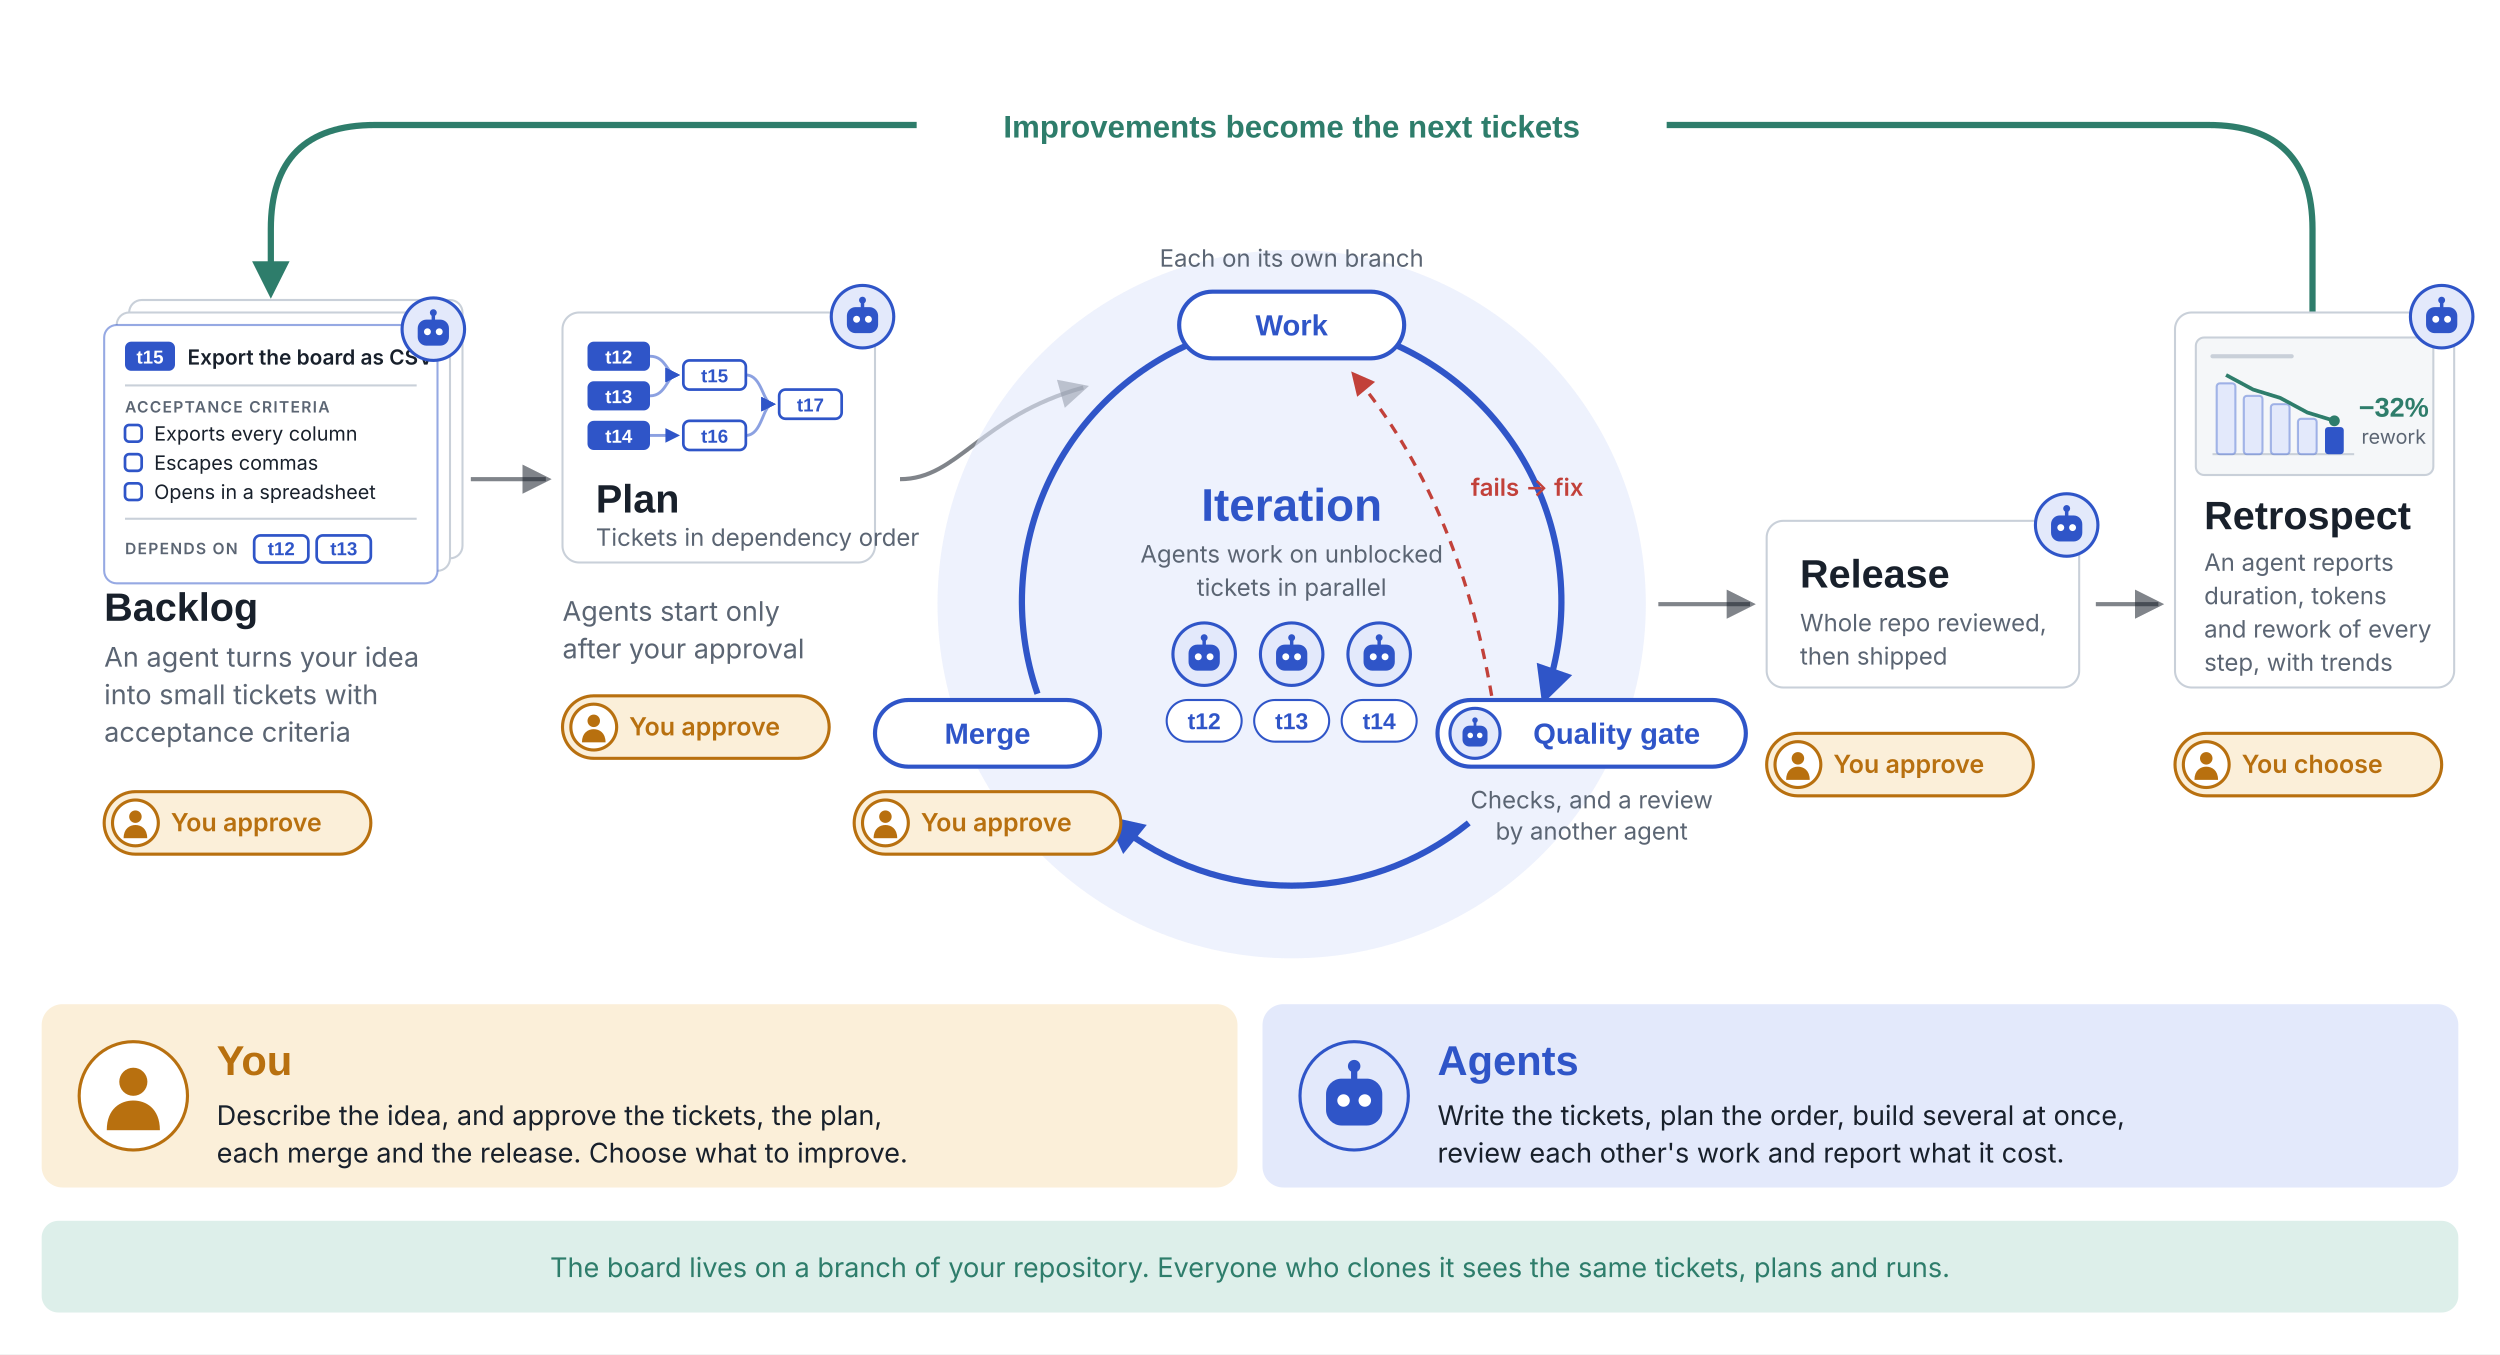
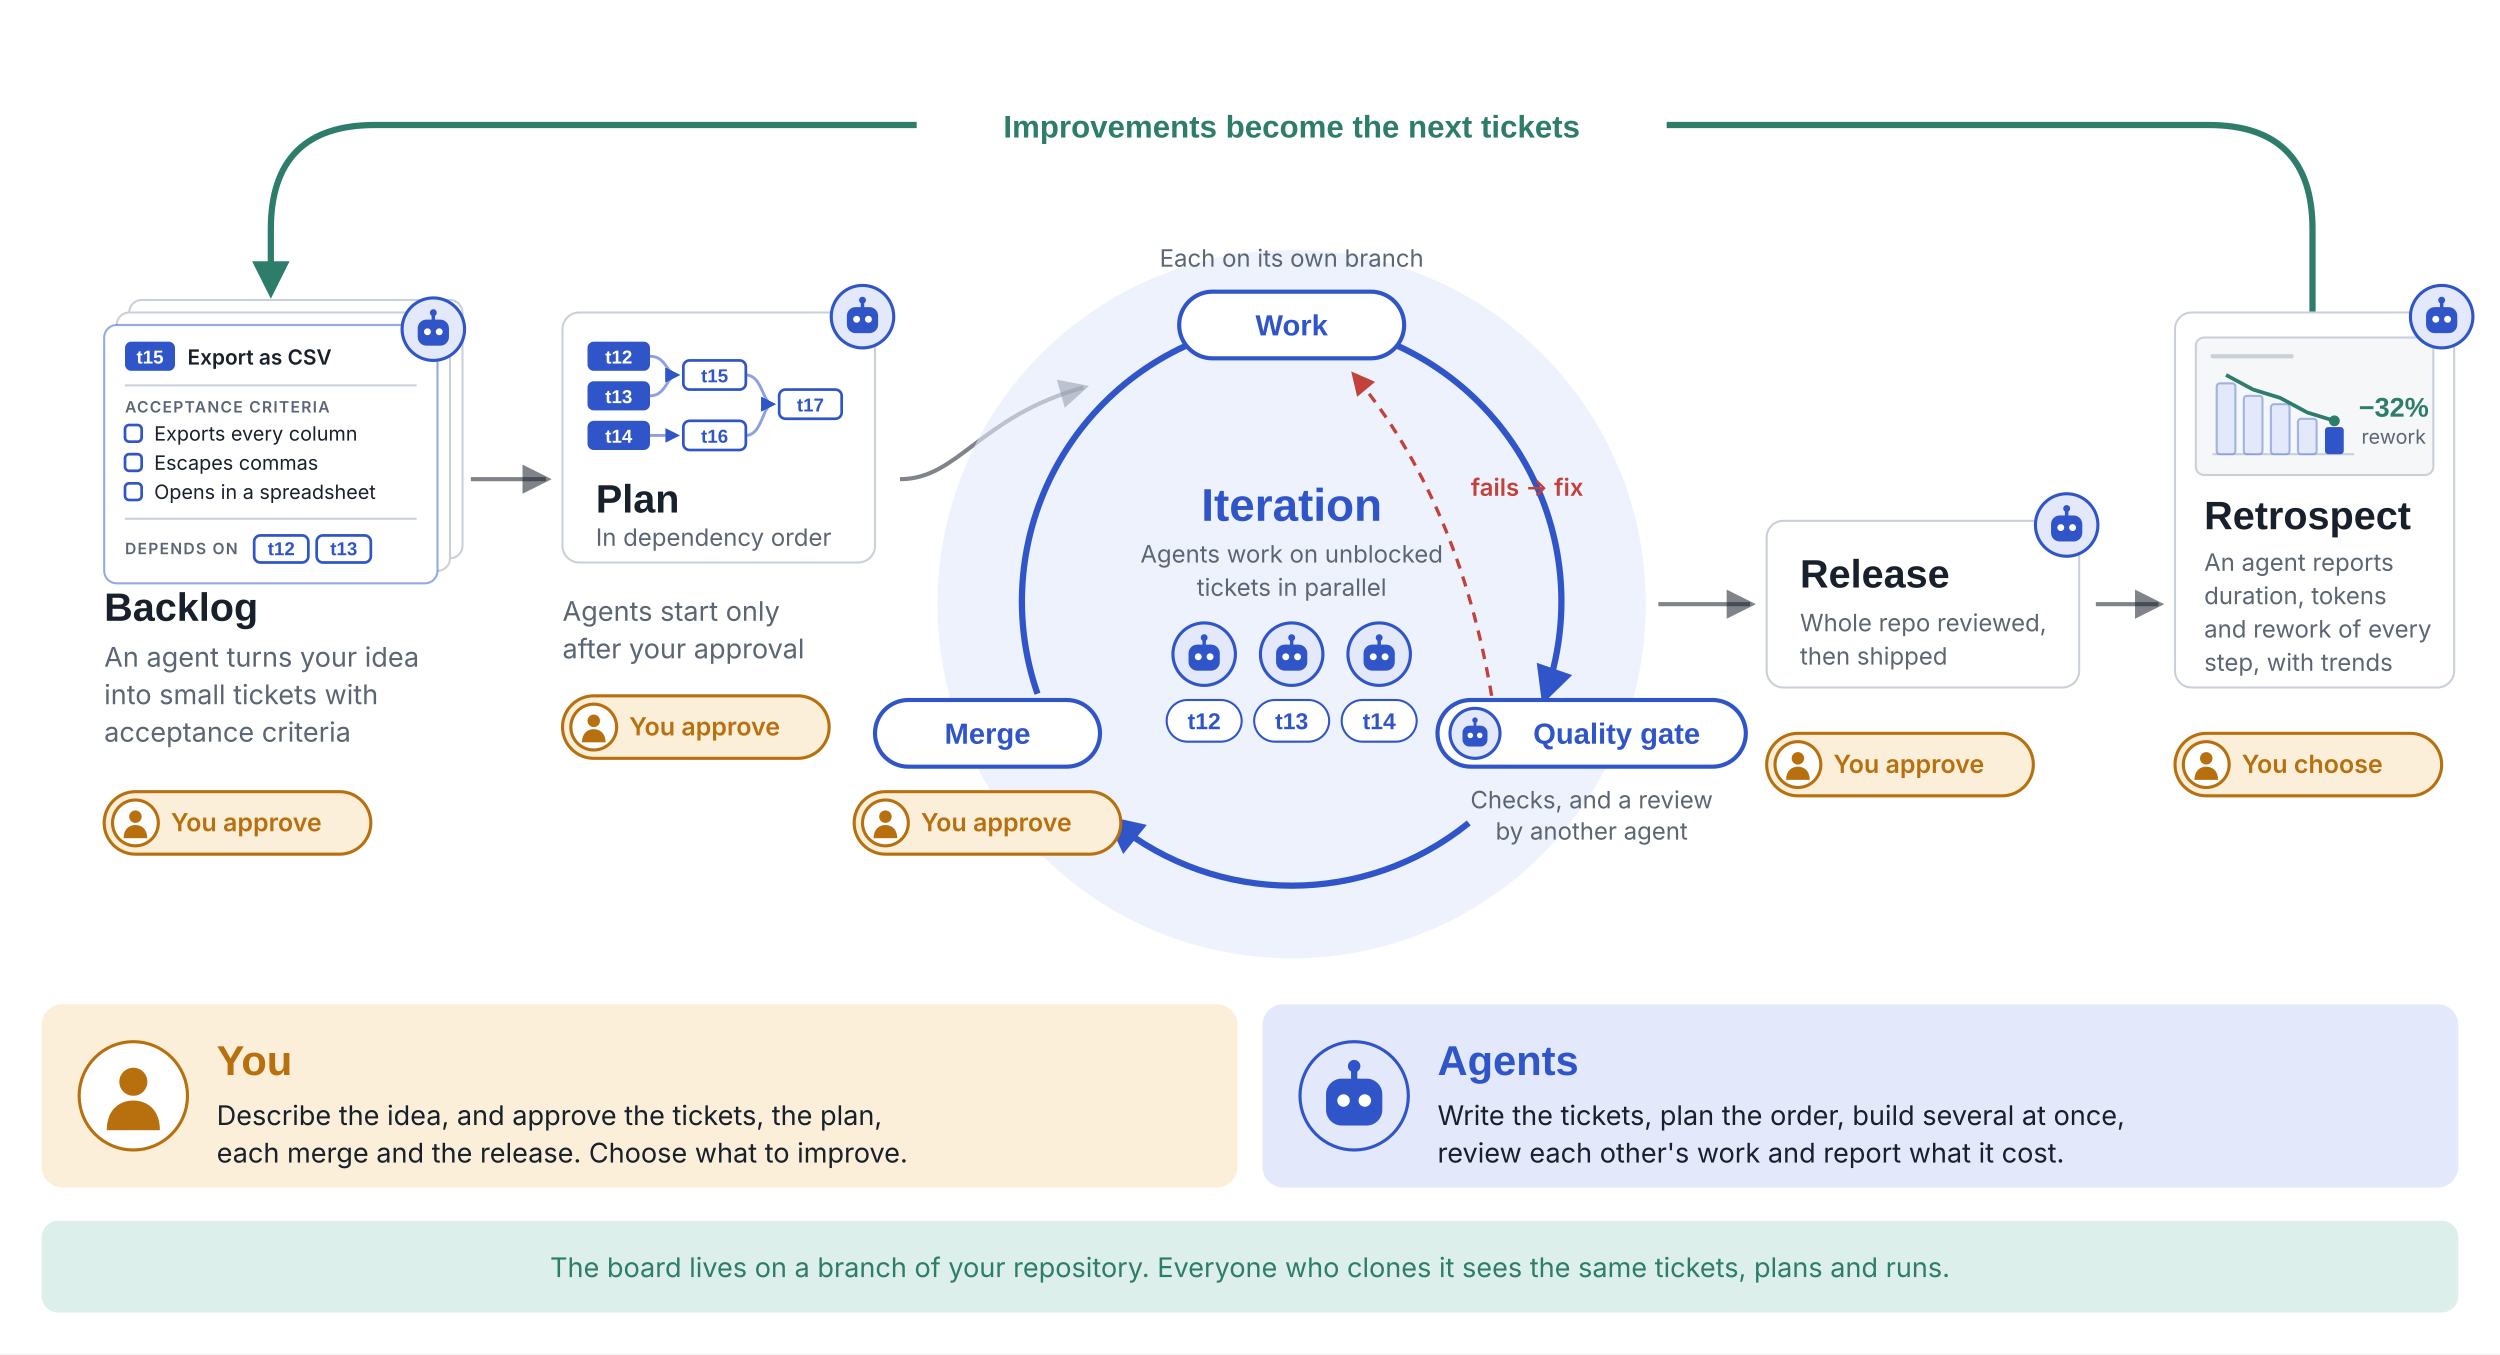
<svg xmlns="http://www.w3.org/2000/svg" viewBox="0 0 1200 650" width="1200" height="650" role="img" aria-labelledby="fig-title fig-desc">
  <style>
    text { font-family: "Inter", "Segoe UI", system-ui, -apple-system, "Helvetica Neue", Arial, sans-serif; fill: #18202B; }
    .t-title, .t-iter, .t-node, .t-chip, .t-loop, .t-actor-you, .t-actor-agent, .t-tk-id, .t-dn, .t-dn-ready, .t-kpi { font-family: "Space Grotesk", "Segoe UI", system-ui, -apple-system, "Helvetica Neue", Arial, sans-serif; }
    .bg { fill: #FFFFFF; }
    .t-title { font-weight: 600; font-size: 19px; }
    .t-iter { font-weight: 700; font-size: 22px; fill: #2F55C8; }
    .t-node { font-weight: 600; font-size: 14px; fill: #2F55C8; }
    .t-body { font-size: 13px; fill: #5B6573; }
    .t-small { font-size: 11.5px; fill: #5B6573; }
    .t-stamp { font-size: 12px; font-weight: 600; fill: #B8700F; }
    .t-chip { font-size: 11px; font-weight: 600; fill: #2F55C8; }
    .t-rework { font-size: 11.5px; font-weight: 600; fill: #C2413A; }
    .t-loop { font-size: 15px; font-weight: 600; fill: #2E7D6B; }
    .t-band { font-size: 13px; fill: #2E7D6B; }
    .t-actor-you { font-size: 20px; font-weight: 700; fill: #B8700F; }
    .t-actor-agent { font-size: 20px; font-weight: 700; fill: #2F55C8; }
    .t-actor { font-size: 13px; fill: #18202B; }
    .ticket { fill: #FFFFFF; stroke: #C9D0D9; }
    .ticket-line { stroke: #C9D0D9; stroke-width: 2; stroke-linecap: round; }
    .ticket-box { fill: none; stroke: #2F55C8; stroke-width: 1.3; }
    .box { fill: #FFFFFF; stroke: #C9D0D9; }
    .ring { fill: #E3E9FB; stroke: none; opacity: .6; }
    .cycle { stroke: #2F55C8; stroke-width: 3; fill: none; }
    .node { fill: #FFFFFF; stroke: #2F55C8; stroke-width: 2; }
    .chip { fill: #FFFFFF; stroke: #2F55C8; stroke-width: 1; }
    .stamp { fill: #FBEFD9; stroke: #B8700F; stroke-width: 1.5; }
    .flow { stroke: #18202B; stroke-opacity: .55; stroke-width: 2; fill: none; }
    .rework { stroke: #C2413A; stroke-width: 1.6; stroke-dasharray: 5 4; fill: none; }
    .loop { stroke: #2E7D6B; stroke-width: 3; fill: none; }
    .band { fill: #DDEFEA; }
    .ah-flow { fill: #18202B; fill-opacity: .55; }
    .ah-agent { fill: #2F55C8; }
    .ah-rework { fill: #C2413A; }
    .ah-loop { fill: #2E7D6B; }
    .label-bg { fill: #FFFFFF; }
    .tk-front { stroke: #2F55C8; stroke-opacity: .5; }
    .tk-id { fill: #2F55C8; }
    .t-tk-id { font-size: 9px; font-weight: 700; fill: #FFFFFF; }
    .t-tk-title { font-size: 10px; font-weight: 600; fill: #18202B; }
    .t-tk-label { font-size: 7.5px; font-weight: 600; letter-spacing: .08em; fill: #5B6573; }
    .t-tk { font-size: 9.5px; fill: #18202B; }
    .dep { stroke: #2F55C8; stroke-opacity: .55; stroke-width: 1.4; fill: none; }
    .dn { fill: #FFFFFF; stroke: #2F55C8; stroke-width: 1.3; }
    .dn-ready { fill: #2F55C8; }
    .t-dn, .t-dn-ready { font-size: 9px; font-weight: 600; }
    .t-dn { fill: #2F55C8; }
    .t-dn-ready { fill: #FFFFFF; }
    .mini { fill: #F5F7F9; stroke: #C9D0D9; }
    .axis { stroke: #C9D0D9; stroke-width: 1; }
    .rbar { fill: #E3E9FB; stroke: #2F55C8; stroke-opacity: .4; }
    .rbar-now { fill: #2F55C8; }
    .trend { stroke: #2E7D6B; stroke-width: 1.8; fill: none; stroke-linejoin: round; }
    .trend-dot { fill: #2E7D6B; }
    .t-kpi { font-size: 13px; font-weight: 700; fill: #2E7D6B; }
    .t-kpi-label { font-size: 9.5px; fill: #5B6573; }
    .h-ic { fill: #B8700F; }
    .a-ic { fill: #2F55C8; }
    .a-eye { fill: #FFFFFF; }
    .a-ant { stroke: #2F55C8; stroke-width: 2; stroke-linecap: round; }
    .hb { fill: #FFFFFF; stroke: #B8700F; stroke-width: 1.5; }
    .ab { fill: #E3E9FB; stroke: #2F55C8; stroke-width: 1.5; }
    .actor-card-you { fill: #FBEFD9; }
    .actor-card-agent { fill: #E3E9FB; }
  </style>
  <defs>
    <marker id="m-flow" viewBox="0 0 10 10" refX="8" refY="5" markerWidth="7" markerHeight="7" orient="auto-start-reverse">
      <path class="ah-flow" d="M0,0 L10,5 L0,10 z" />
    </marker>
    <marker id="m-agent" viewBox="0 0 10 10" refX="7" refY="5" markerWidth="6" markerHeight="6" orient="auto-start-reverse">
      <path class="ah-agent" d="M0,0 L10,5 L0,10 z" />
    </marker>
    <marker id="m-rework" viewBox="0 0 10 10" refX="8" refY="5" markerWidth="7" markerHeight="7" orient="auto-start-reverse">
      <path class="ah-rework" d="M0,0 L10,5 L0,10 z" />
    </marker>
    <marker id="m-loop" viewBox="0 0 10 10" refX="7" refY="5" markerWidth="6" markerHeight="6" orient="auto-start-reverse">
      <path class="ah-loop" d="M0,0 L10,5 L0,10 z" />
    </marker>
    <marker id="m-dep" viewBox="0 0 10 10" refX="8" refY="5" markerWidth="5" markerHeight="5" orient="auto-start-reverse">
      <path class="ah-agent" d="M0,0 L10,5 L0,10 z" />
    </marker>
    <symbol id="human" viewBox="0 0 24 24">
      <circle class="h-ic" cx="12" cy="7.5" r="4.5" />
      <path class="h-ic" d="M3.5,23 C3.5,16 8,13.5 12,13.5 C16,13.5 20.5,16 20.5,23 Z" />
    </symbol>
    <symbol id="agent" viewBox="0 0 24 24">
      <line class="a-ant" x1="12" y1="2.5" x2="12" y2="6.5" />
      <circle class="a-ic" cx="12" cy="2.5" r="2" />
      <rect class="a-ic" x="3" y="6.5" width="18" height="15" rx="5" />
      <circle class="a-eye" cx="8.6" cy="13.5" r="2" />
      <circle class="a-eye" cx="15.4" cy="13.5" r="2" />
    </symbol>
  </defs>
  <rect class="bg" x="0" y="0" width="1200" height="650" />
  <path class="loop" d="M1110,150 V110 Q1110,60 1060,60 H180 Q130,60 130,110 V138" marker-end="url(#m-loop)" />
  <rect class="label-bg" x="440" y="46" width="360" height="28" />
  <text class="t-loop" x="620" y="66" text-anchor="middle">Improvements become the next tickets</text>
  <g>
    <rect class="ticket" x="62" y="144" width="160" height="124" rx="6" />
    <rect class="ticket" x="56" y="150" width="160" height="124" rx="6" />
    <rect class="ticket tk-front" x="50" y="156" width="160" height="124" rx="6" />
    <rect class="tk-id" x="60" y="164" width="24" height="14" rx="3" />
    <text class="t-tk-id" x="72" y="174.5" text-anchor="middle">t15</text>
-     <text class="t-tk-title" x="90" y="175">Export the board as CSV</text>
+     <text class="t-tk-title" x="90" y="175">Export as CSV</text>
    <line class="axis" x1="60" y1="185" x2="200" y2="185" />
    <text class="t-tk-label" x="60" y="198">ACCEPTANCE CRITERIA</text>
    <rect class="ticket-box" x="60" y="204" width="8" height="8" rx="2" />
    <text class="t-tk" x="74" y="211.5">Exports every column</text>
    <rect class="ticket-box" x="60" y="218" width="8" height="8" rx="2" />
    <text class="t-tk" x="74" y="225.5">Escapes commas</text>
    <rect class="ticket-box" x="60" y="232" width="8" height="8" rx="2" />
    <text class="t-tk" x="74" y="239.5">Opens in a spreadsheet</text>
    <line class="axis" x1="60" y1="249" x2="200" y2="249" />
    <text class="t-tk-label" x="60" y="266">DEPENDS ON</text>
    <rect class="dn" x="122" y="257" width="26" height="13" rx="3" />
    <text class="t-dn" x="135" y="266.5" text-anchor="middle">t12</text>
    <rect class="dn" x="152" y="257" width="26" height="13" rx="3" />
    <text class="t-dn" x="165" y="266.5" text-anchor="middle">t13</text>
  </g>
  <g>
    <circle class="ab" cx="208" cy="158" r="15" />
    <use href="#agent" x="198" y="148" width="20" height="20" />
  </g>
  <text class="t-title" x="50" y="298">Backlog</text>
  <text class="t-body" x="50" y="320">An agent turns your idea</text>
  <text class="t-body" x="50" y="338">into small tickets with</text>
  <text class="t-body" x="50" y="356">acceptance criteria</text>
  <g>
    <rect class="stamp" x="50" y="380" width="128" height="30" rx="15" />
    <circle class="hb" cx="65" cy="395" r="11" />
    <use href="#human" x="57" y="387" width="16" height="16" />
    <text class="t-stamp" x="82" y="399">You approve</text>
  </g>
  <path class="flow" d="M226,230 H262" marker-end="url(#m-flow)" />
  <rect class="box" x="270" y="150" width="150" height="120" rx="8" />
  <g>
    <path class="dep" d="M312,171 C320,171 320,180 325,180" marker-end="url(#m-dep)" />
    <path class="dep" d="M312,190 C320,190 320,180 325,180" marker-end="url(#m-dep)" />
    <path class="dep" d="M312,209 H325" marker-end="url(#m-dep)" />
    <path class="dep" d="M358,180 C366,180 366,194 371,194" marker-end="url(#m-dep)" />
    <path class="dep" d="M358,209 C366,209 366,194 371,194" marker-end="url(#m-dep)" />
    <rect class="dn-ready" x="282" y="164" width="30" height="14" rx="3" />
    <text class="t-dn-ready" x="297" y="174.5" text-anchor="middle">t12</text>
    <rect class="dn-ready" x="282" y="183" width="30" height="14" rx="3" />
    <text class="t-dn-ready" x="297" y="193.5" text-anchor="middle">t13</text>
    <rect class="dn-ready" x="282" y="202" width="30" height="14" rx="3" />
    <text class="t-dn-ready" x="297" y="212.5" text-anchor="middle">t14</text>
    <rect class="dn" x="328" y="173" width="30" height="14" rx="3" />
    <text class="t-dn" x="343" y="183.5" text-anchor="middle">t15</text>
    <rect class="dn" x="328" y="202" width="30" height="14" rx="3" />
    <text class="t-dn" x="343" y="212.5" text-anchor="middle">t16</text>
    <rect class="dn" x="374" y="187" width="30" height="14" rx="3" />
    <text class="t-dn" x="389" y="197.5" text-anchor="middle">t17</text>
  </g>
  <g>
    <circle class="ab" cx="414" cy="152" r="15" />
    <use href="#agent" x="404" y="142" width="20" height="20" />
  </g>
  <text class="t-title" x="286" y="246">Plan</text>
-   <text class="t-small" x="286" y="262">Tickets in dependency order</text>
+   <text class="t-small" x="286" y="262">In dependency order</text>
  <text class="t-body" x="270" y="298">Agents start only</text>
  <text class="t-body" x="270" y="316">after your approval</text>
  <g>
    <rect class="stamp" x="270" y="334" width="128" height="30" rx="15" />
    <circle class="hb" cx="285" cy="349" r="11" />
    <use href="#human" x="277" y="341" width="16" height="16" />
    <text class="t-stamp" x="302" y="353">You approve</text>
  </g>
  <path class="flow" d="M432,230 C460,230 470,200 520,186" marker-end="url(#m-flow)" />
  <circle class="ring" cx="620" cy="290" r="170" />
  <path class="cycle" d="M652,159 A135,135 0 0 1 742,333" marker-end="url(#m-agent)" />
  <path class="cycle" d="M705,395 A135,135 0 0 1 535,395" marker-end="url(#m-agent)" />
  <path class="cycle" d="M498,333 A135,135 0 0 1 588,159" marker-end="url(#m-agent)" />
  <text class="t-iter" x="620" y="250" text-anchor="middle">Iteration</text>
  <text class="t-small" x="620" y="270" text-anchor="middle">Agents work on unblocked</text>
  <text class="t-small" x="620" y="286" text-anchor="middle">tickets in parallel</text>
  <g>
    <circle class="ab" cx="578" cy="314" r="15" />
    <use href="#agent" x="568" y="304" width="20" height="20" />
  </g>
  <g>
    <circle class="ab" cx="620" cy="314" r="15" />
    <use href="#agent" x="610" y="304" width="20" height="20" />
  </g>
  <g>
    <circle class="ab" cx="662" cy="314" r="15" />
    <use href="#agent" x="652" y="304" width="20" height="20" />
  </g>
  <rect class="chip" x="560" y="336" width="36" height="20" rx="10" />
  <text class="t-chip" x="578" y="350" text-anchor="middle">t12</text>
  <rect class="chip" x="602" y="336" width="36" height="20" rx="10" />
  <text class="t-chip" x="620" y="350" text-anchor="middle">t13</text>
  <rect class="chip" x="644" y="336" width="36" height="20" rx="10" />
  <text class="t-chip" x="662" y="350" text-anchor="middle">t14</text>
  <rect class="node" x="566" y="140" width="108" height="32" rx="16" />
  <text class="t-node" x="620" y="161" text-anchor="middle">Work</text>
  <text class="t-small" x="620" y="128" text-anchor="middle">Each on its own branch</text>
  <rect class="node" x="690" y="336" width="148" height="32" rx="16" />
  <circle class="ab" cx="708" cy="352" r="12" />
  <use href="#agent" x="700" y="344" width="16" height="16" />
  <text class="t-node" x="776" y="357" text-anchor="middle">Quality gate</text>
  <text class="t-small" x="764" y="388" text-anchor="middle">Checks, and a review</text>
  <text class="t-small" x="764" y="403" text-anchor="middle">by another agent</text>
  <rect class="node" x="420" y="336" width="108" height="32" rx="16" />
  <text class="t-node" x="474" y="357" text-anchor="middle">Merge</text>
  <g>
    <rect class="stamp" x="410" y="380" width="128" height="30" rx="15" />
    <circle class="hb" cx="425" cy="395" r="11" />
    <use href="#human" x="417" y="387" width="16" height="16" />
    <text class="t-stamp" x="442" y="399">You approve</text>
  </g>
  <path class="rework" d="M716,334 Q700,240 650,180" marker-end="url(#m-rework)" />
  <text class="t-rework" x="706" y="238">fails → fix</text>
  <path class="flow" d="M796,290 H840" marker-end="url(#m-flow)" />
  <rect class="box" x="848" y="250" width="150" height="80" rx="8" />
  <g>
    <circle class="ab" cx="992" cy="252" r="15" />
    <use href="#agent" x="982" y="242" width="20" height="20" />
  </g>
  <text class="t-title" x="864" y="282">Release</text>
  <text class="t-small" x="864" y="303">Whole repo reviewed,</text>
  <text class="t-small" x="864" y="319">then shipped</text>
  <g>
    <rect class="stamp" x="848" y="352" width="128" height="30" rx="15" />
    <circle class="hb" cx="863" cy="367" r="11" />
    <use href="#human" x="855" y="359" width="16" height="16" />
    <text class="t-stamp" x="880" y="371">You approve</text>
  </g>
  <path class="flow" d="M1006,290 H1036" marker-end="url(#m-flow)" />
  <rect class="box" x="1044" y="150" width="134" height="180" rx="8" />
  <g>
    <rect class="mini" x="1054" y="162" width="114" height="66" rx="4" />
    <line class="ticket-line" x1="1062" y1="171" x2="1100" y2="171" />
    <line class="axis" x1="1062" y1="218" x2="1130" y2="218" />
    <rect class="rbar" x="1064" y="184" width="9" height="34" rx="1.5" />
    <rect class="rbar" x="1077" y="190" width="9" height="28" rx="1.5" />
    <rect class="rbar" x="1090" y="194" width="9" height="24" rx="1.5" />
    <rect class="rbar" x="1103" y="201" width="9" height="17" rx="1.5" />
    <rect class="rbar-now" x="1116" y="205" width="9" height="13" rx="1.5" />
    <polyline class="trend" points="1068.5,180 1081.5,187 1094.5,191 1107.5,198 1120.5,202" />
    <circle class="trend-dot" cx="1120.5" cy="202" r="2.6" />
    <text class="t-kpi" x="1149" y="200" text-anchor="middle">−32%</text>
    <text class="t-kpi-label" x="1149" y="213" text-anchor="middle">rework</text>
  </g>
  <g>
    <circle class="ab" cx="1172" cy="152" r="15" />
    <use href="#agent" x="1162" y="142" width="20" height="20" />
  </g>
  <text class="t-title" x="1058" y="254">Retrospect</text>
  <text class="t-small" x="1058" y="274">An agent reports</text>
  <text class="t-small" x="1058" y="290">duration, tokens</text>
  <text class="t-small" x="1058" y="306">and rework of every</text>
  <text class="t-small" x="1058" y="322">step, with trends</text>
  <g>
    <rect class="stamp" x="1044" y="352" width="128" height="30" rx="15" />
    <circle class="hb" cx="1059" cy="367" r="11" />
    <use href="#human" x="1051" y="359" width="16" height="16" />
    <text class="t-stamp" x="1076" y="371">You choose</text>
  </g>
  <rect class="actor-card-you" x="20" y="482" width="574" height="88" rx="10" />
  <circle class="hb" cx="64" cy="526" r="26" />
  <use href="#human" x="46" y="508" width="36" height="36" />
  <text class="t-actor-you" x="104" y="516">You</text>
  <text class="t-actor" x="104" y="540">Describe the idea, and approve the tickets, the plan,</text>
  <text class="t-actor" x="104" y="558">each merge and the release. Choose what to improve.</text>
  <rect class="actor-card-agent" x="606" y="482" width="574" height="88" rx="10" />
  <circle class="ab" cx="650" cy="526" r="26" />
  <use href="#agent" x="632" y="508" width="36" height="36" />
  <text class="t-actor-agent" x="690" y="516">Agents</text>
  <text class="t-actor" x="690" y="540">Write the tickets, plan the order, build several at once,</text>
  <text class="t-actor" x="690" y="558">review each other's work and report what it cost.</text>
  <rect class="band" x="20" y="586" width="1160" height="44" rx="8" />
  <text class="t-band" x="600" y="613" text-anchor="middle">The board lives on a branch of your repository. Everyone who clones it sees the same tickets, plans and runs.</text>
</svg>
